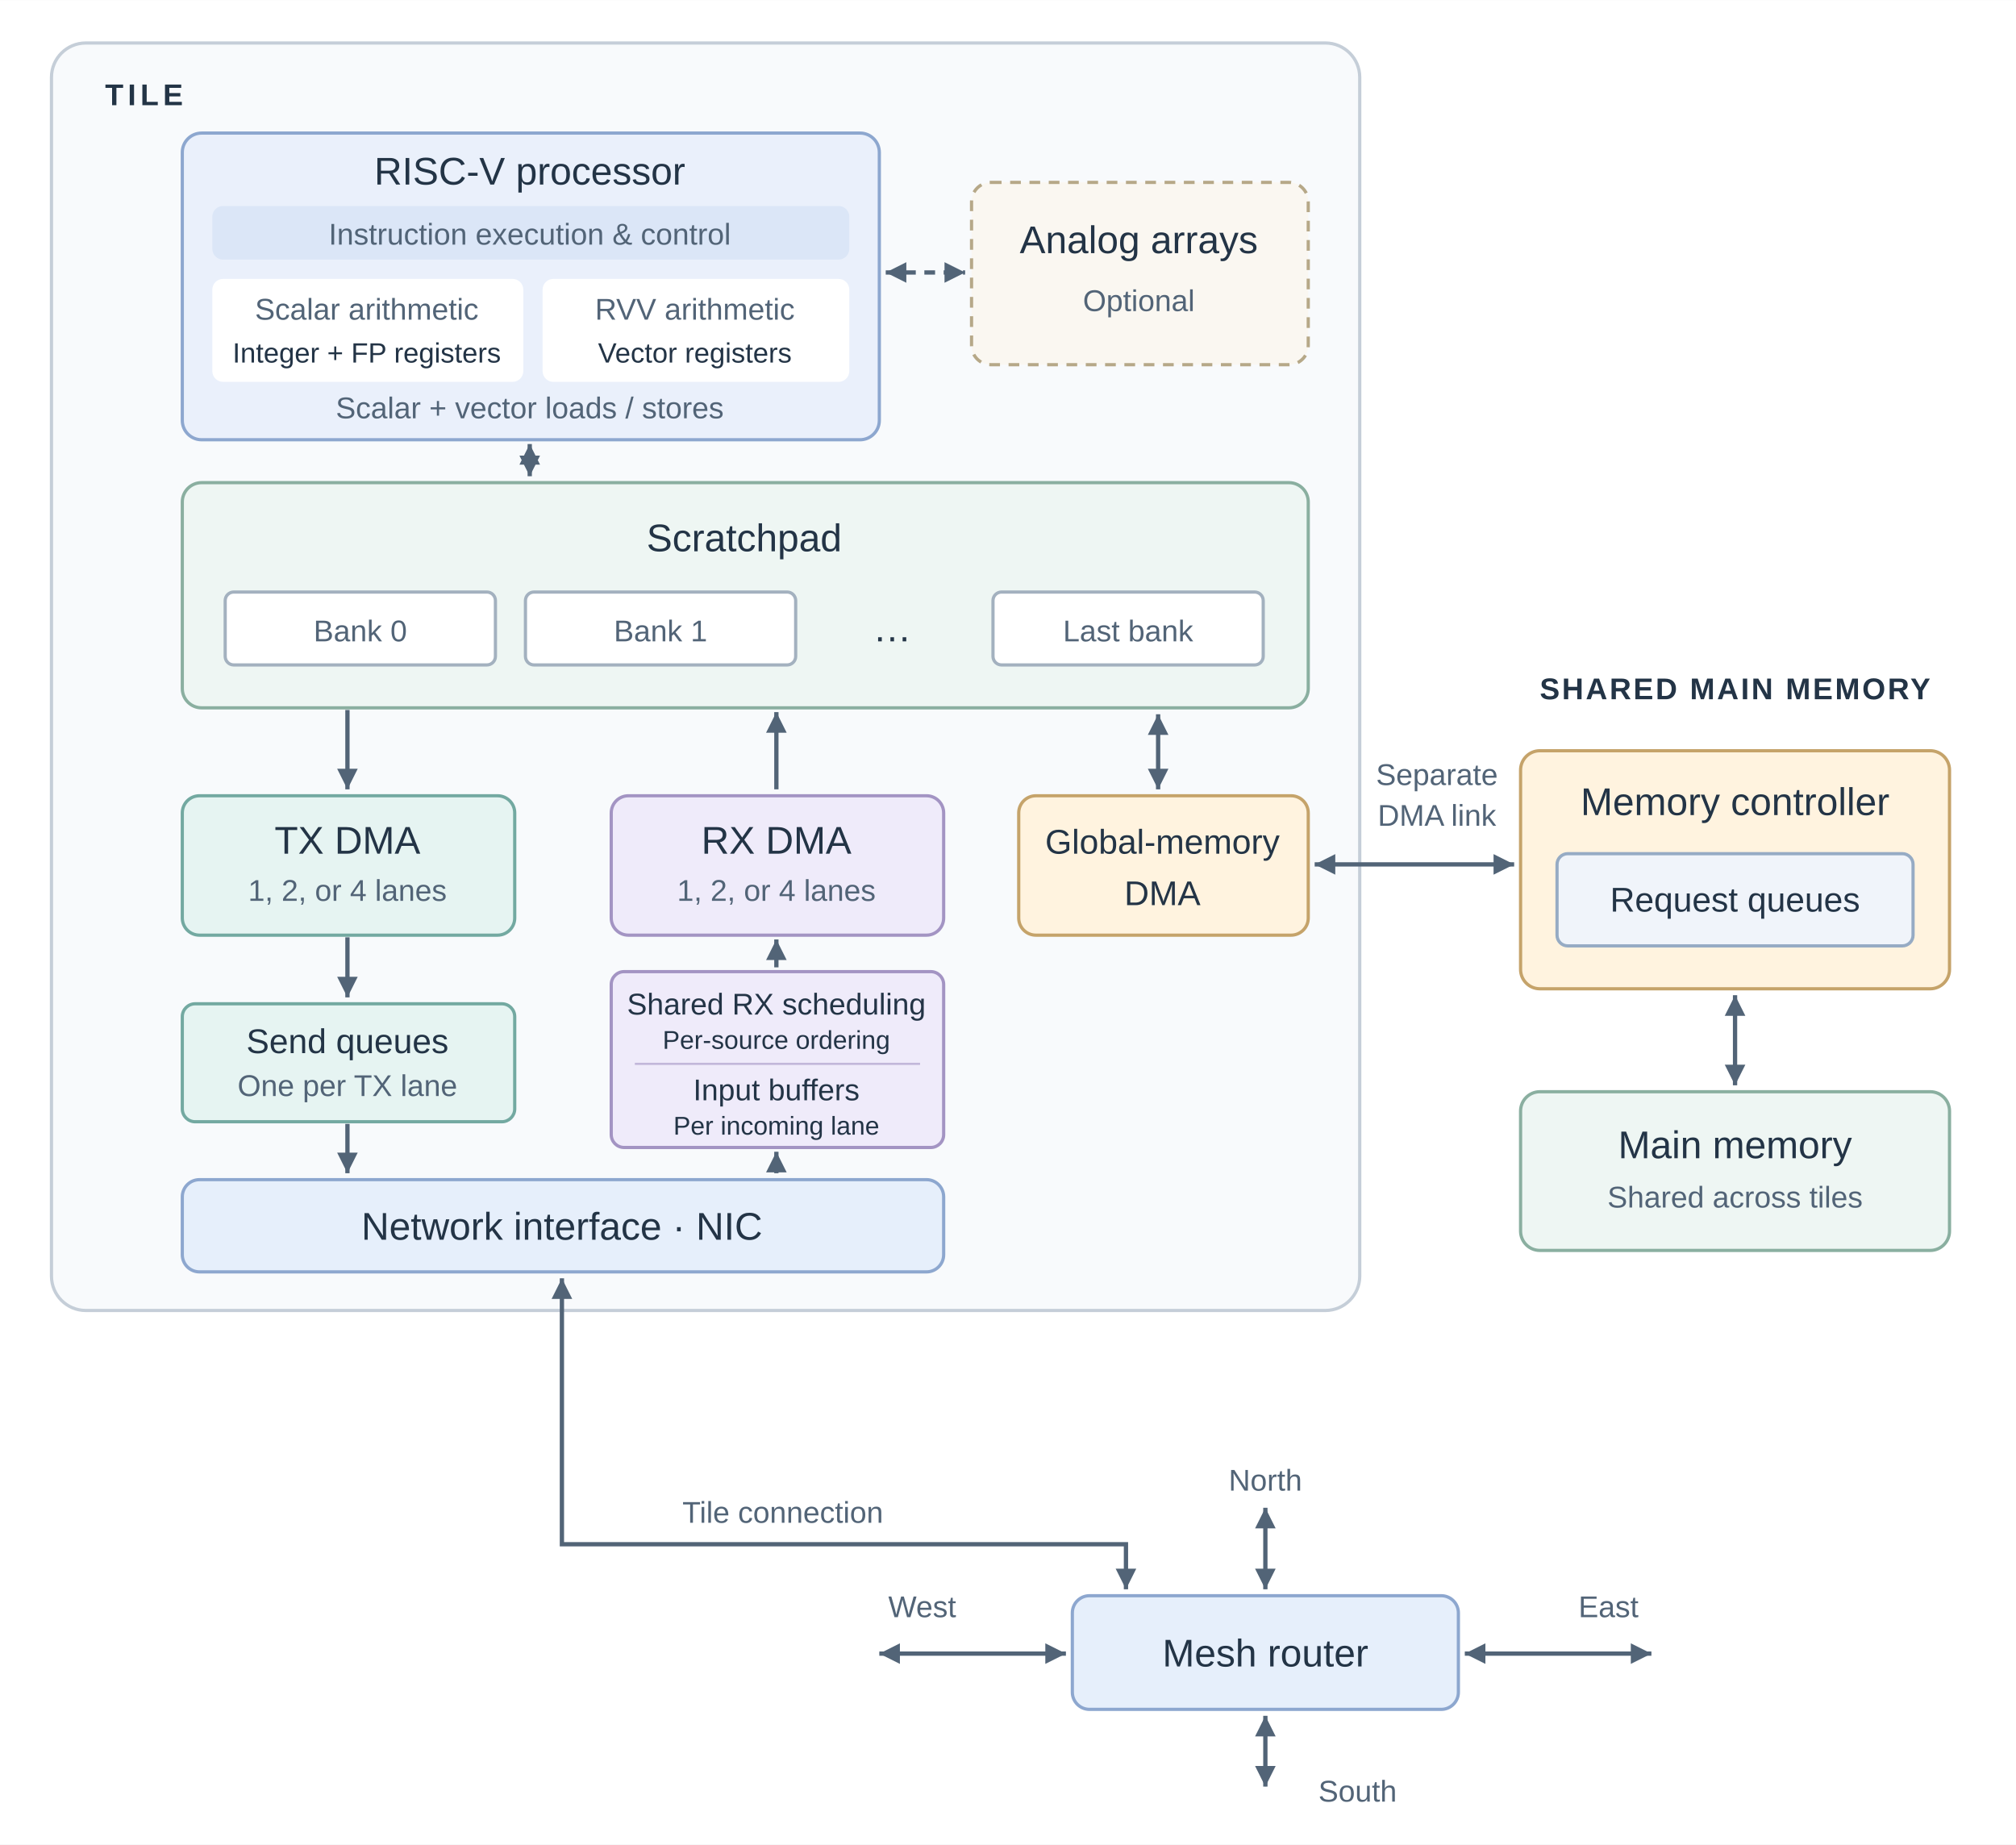
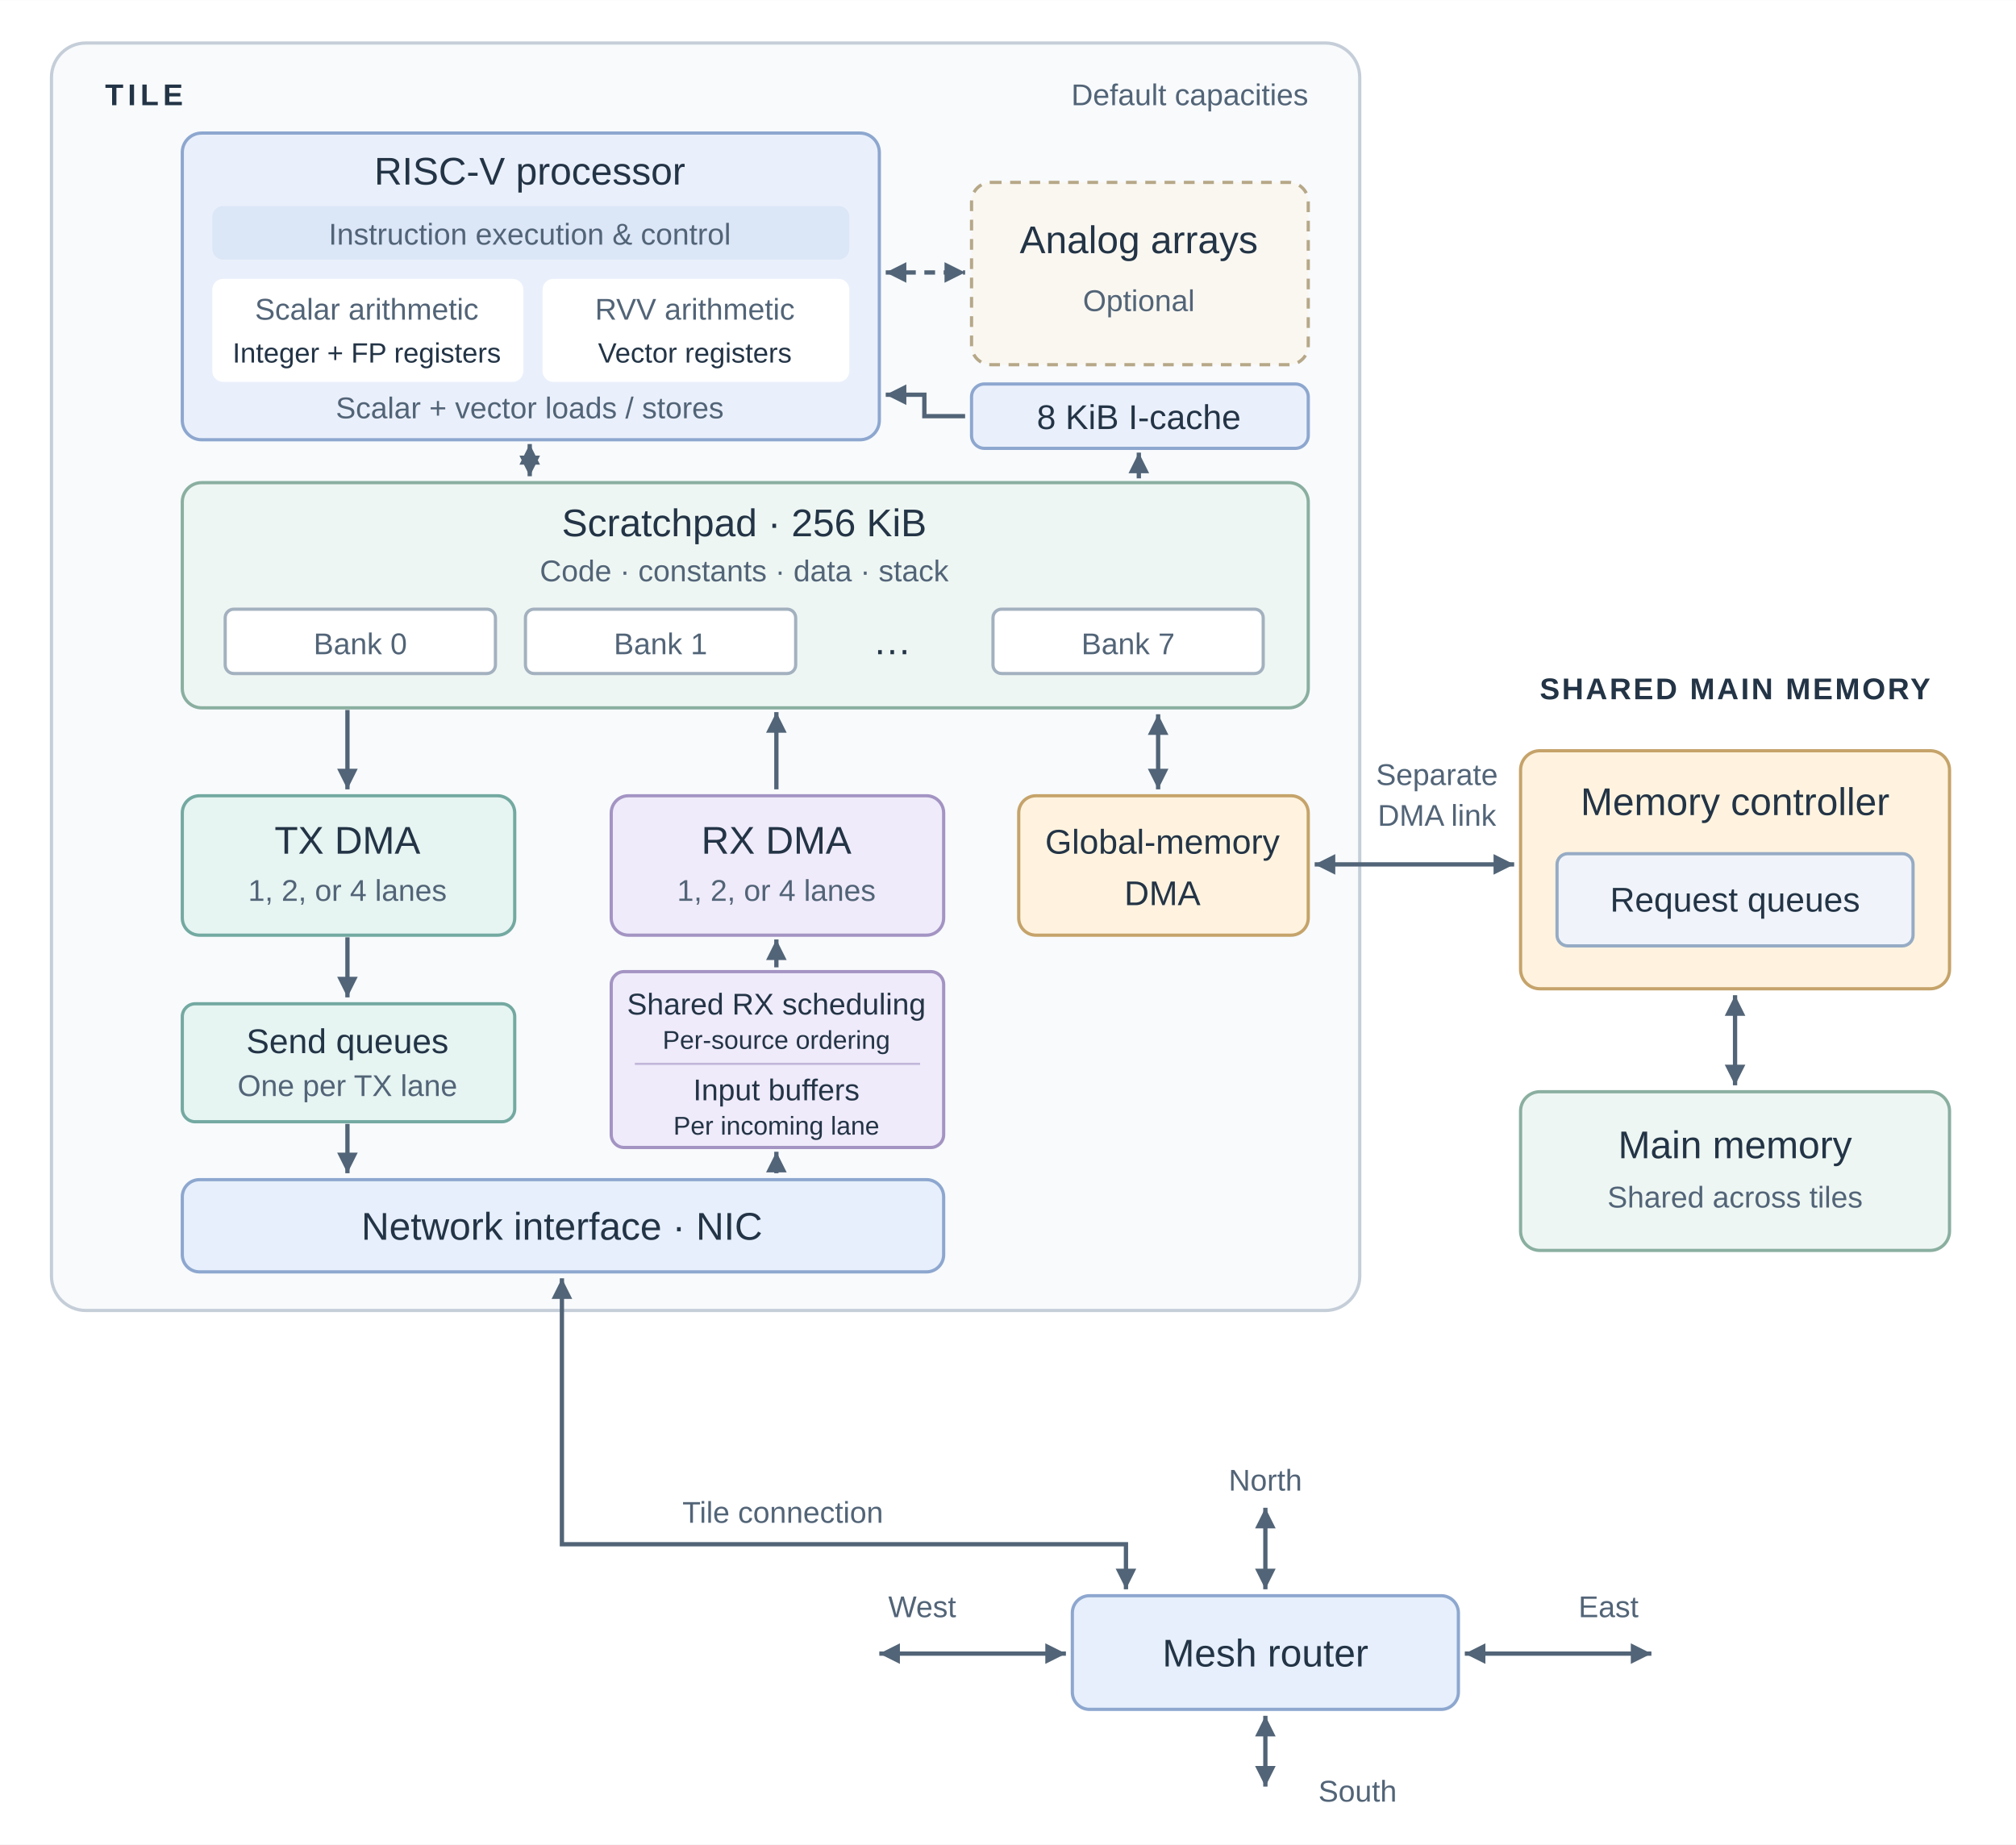
<svg xmlns="http://www.w3.org/2000/svg" width="800" height="732" viewBox="0 0 940 860" role="img" aria-labelledby="title desc">
  <defs>
    <marker id="end" viewBox="0 0 10 10" refX="9" refY="5" markerWidth="6" markerHeight="6" orient="auto">
      <path d="M 1 1 L 9 5 L 1 9 Z" fill="#526477" />
    </marker>
    <marker id="start" viewBox="0 0 10 10" refX="1" refY="5" markerWidth="6" markerHeight="6" orient="auto">
      <path d="M 9 1 L 1 5 L 9 9 Z" fill="#526477" />
    </marker>
    <style>
      text { font-family: Arial, Helvetica, sans-serif; fill: #233446; font-size: 18px; text-anchor: middle; }
      .small { font-size: 14px; fill: #526477; }
      .wire { fill: none; stroke: #526477; stroke-width: 2; marker-end: url(#end); }
      .both { marker-start: url(#start); }
      .box { fill: #fff; stroke: #a3b1bf; stroke-width: 1.5; }
      .queue { fill: #f0f4fa; stroke: #96abc4; stroke-width: 1.5; }
      .compute { fill: #eaf0fb; stroke: #8da7cf; }
      .tx { fill: #e6f4f2; stroke: #73a9a1; }
      .rx { fill: #efebfa; stroke: #a394c3; }
      .memory { fill: #fff3df; stroke: #c5a36a; }
      .network { fill: #e6effb; stroke: #8da7cf; }
    </style>
  </defs>
  <rect width="940" height="860" fill="#fff" />
  <rect x="24" y="20" width="610" height="591" rx="16" fill="#f8fafc" stroke="#c5ced8" stroke-width="1.5" />
  <text x="49" y="49" style="text-anchor:start;font-size:14px;font-weight:bold;letter-spacing:2px">TILE</text>
+   <text x="610" y="49" class="small" style="text-anchor:end">Default capacities</text>
  <rect class="box compute" x="85" y="62" width="325" height="143" rx="9" />
  <text x="247" y="86">RISC-V processor</text>
  <rect x="99" y="96" width="297" height="25" rx="5" fill="#dbe6f7" />
  <text x="247" y="114" class="small">Instruction execution &amp; control</text>
  <rect x="99" y="130" width="145" height="48" rx="5" fill="#fff" />
  <rect x="253" y="130" width="143" height="48" rx="5" fill="#fff" />
  <text x="171" y="149" class="small">Scalar arithmetic</text>
  <text x="171" y="169" style="font-size:13px">Integer + FP registers</text>
  <text x="324" y="149" class="small">RVV arithmetic</text>
  <text x="324" y="169" style="font-size:13px">Vector registers</text>
  <text x="247" y="195" class="small">Scalar + vector loads / stores</text>
  <path class="wire both" d="M 413 127 H 450" stroke-dasharray="5 4" />
  <rect x="453" y="85" width="157" height="85" rx="9" fill="#faf7f1" stroke="#b6a888" stroke-width="1.5" stroke-dasharray="5 4" />
  <text x="531" y="118">Analog arrays</text>
  <text x="531" y="145" class="small">Optional</text>
+   <rect class="box compute" x="453" y="179" width="157" height="30" rx="6" />
+   <text x="531" y="200" style="font-size:16px">8 KiB I-cache</text>
+   <path class="wire" d="M 531 223 V 211" />
+   <path class="wire" d="M 450 194 H 431 V 184 H 413" />
  <path class="wire both" d="M 247 207 V 222" />
  <rect x="85" y="225" width="525" height="105" rx="9" fill="#eef6f3" stroke="#8aafa0" stroke-width="1.5" />
-   <text x="347" y="257">Scratchpad</text>
-   <rect class="box" x="105" y="276" width="126" height="34" rx="4" />
-   <rect class="box" x="245" y="276" width="126" height="34" rx="4" />
-   <rect class="box" x="463" y="276" width="126" height="34" rx="4" />
-   <text x="168" y="299" class="small">Bank 0</text>
-   <text x="308" y="299" class="small">Bank 1</text>
-   <text x="416" y="299">…</text>
-   <text x="526" y="299" class="small">Last bank</text>
+   <text x="347" y="250">Scratchpad · 256 KiB</text>
+   <text x="347" y="271" class="small">Code · constants · data · stack</text>
+   <rect class="box" x="105" y="284" width="126" height="30" rx="4" />
+   <rect class="box" x="245" y="284" width="126" height="30" rx="4" />
+   <rect class="box" x="463" y="284" width="126" height="30" rx="4" />
+   <text x="168" y="305" class="small">Bank 0</text>
+   <text x="308" y="305" class="small">Bank 1</text>
+   <text x="416" y="305">…</text>
+   <text x="526" y="305" class="small">Bank 7</text>
  <path class="wire" d="M 162 331 V 368" />
  <path class="wire" d="M 362 368 V 332" />
  <rect class="box tx" x="85" y="371" width="155" height="65" rx="8" />
  <rect class="box rx" x="285" y="371" width="155" height="65" rx="8" />
  <text x="162" y="398">TX DMA</text>
  <text x="162" y="420" class="small">1, 2, or 4 lanes</text>
  <text x="362" y="398">RX DMA</text>
  <text x="362" y="420" class="small">1, 2, or 4 lanes</text>
  <path class="wire" d="M 162 437 V 465" />
  <path class="wire" d="M 362 451 V 438" />
  <rect class="queue tx" x="85" y="468" width="155" height="55" rx="6" />
  <rect class="queue rx" x="285" y="453" width="155" height="82" rx="6" />
  <text x="162" y="491" style="font-size:16px">Send queues</text>
  <text x="162" y="511" class="small">One per TX lane</text>
  <text x="362" y="473" style="font-size:14px">Shared RX scheduling</text>
  <text x="362" y="489" style="font-size:12px">Per-source ordering</text>
  <path d="M 296 496 H 429" stroke="#c2b7da" />
  <text x="362" y="513" style="font-size:14px">Input buffers</text>
  <text x="362" y="529" style="font-size:12px">Per incoming lane</text>
  <path class="wire" d="M 162 524 V 547" />
  <path class="wire" d="M 362 547 V 537" />
  <rect class="box network" x="85" y="550" width="355" height="43" rx="8" />
  <text x="262" y="578">Network interface · NIC</text>
  <path class="wire both" d="M 540 333 V 368" />
  <rect class="box memory" x="475" y="371" width="135" height="65" rx="8" />
  <text x="542" y="398" style="font-size:16px">Global-memory</text>
  <text x="542" y="422" style="font-size:16px">DMA</text>
  <path class="wire both" d="M 613 403 H 706" />
  <text x="670" y="366" class="small">Separate</text>
  <text x="670" y="385" class="small">DMA link</text>
  <text x="809" y="326" style="font-size:14px;font-weight:bold;letter-spacing:1px">SHARED MAIN MEMORY</text>
  <rect class="box memory" x="709" y="350" width="200" height="111" rx="9" />
  <text x="809" y="380">Memory controller</text>
  <rect class="queue" x="726" y="398" width="166" height="43" rx="5" />
  <text x="809" y="425" style="font-size:16px">Request queues</text>
  <path class="wire both" d="M 809 464 V 506" />
  <rect x="709" y="509" width="200" height="74" rx="9" fill="#eef6f3" stroke="#8aafa0" stroke-width="1.5" />
  <text x="809" y="540">Main memory</text>
  <text x="809" y="563" class="small">Shared across tiles</text>
  <path class="wire both" d="M 262 596 V 720 H 525 V 741" />
  <text x="365" y="710" class="small">Tile connection</text>
  <rect class="box network" x="500" y="744" width="180" height="53" rx="8" />
  <text x="590" y="777">Mesh router</text>
  <path class="wire both" d="M 497 771 H 410" />
  <text x="430" y="754" class="small">West</text>
  <path class="wire both" d="M 683 771 H 770" />
  <text x="750" y="754" class="small">East</text>
  <path class="wire both" d="M 590 741 V 703" />
  <text x="590" y="695" class="small">North</text>
  <path class="wire both" d="M 590 800 V 833" />
  <text x="633" y="840" class="small">South</text>
</svg>
